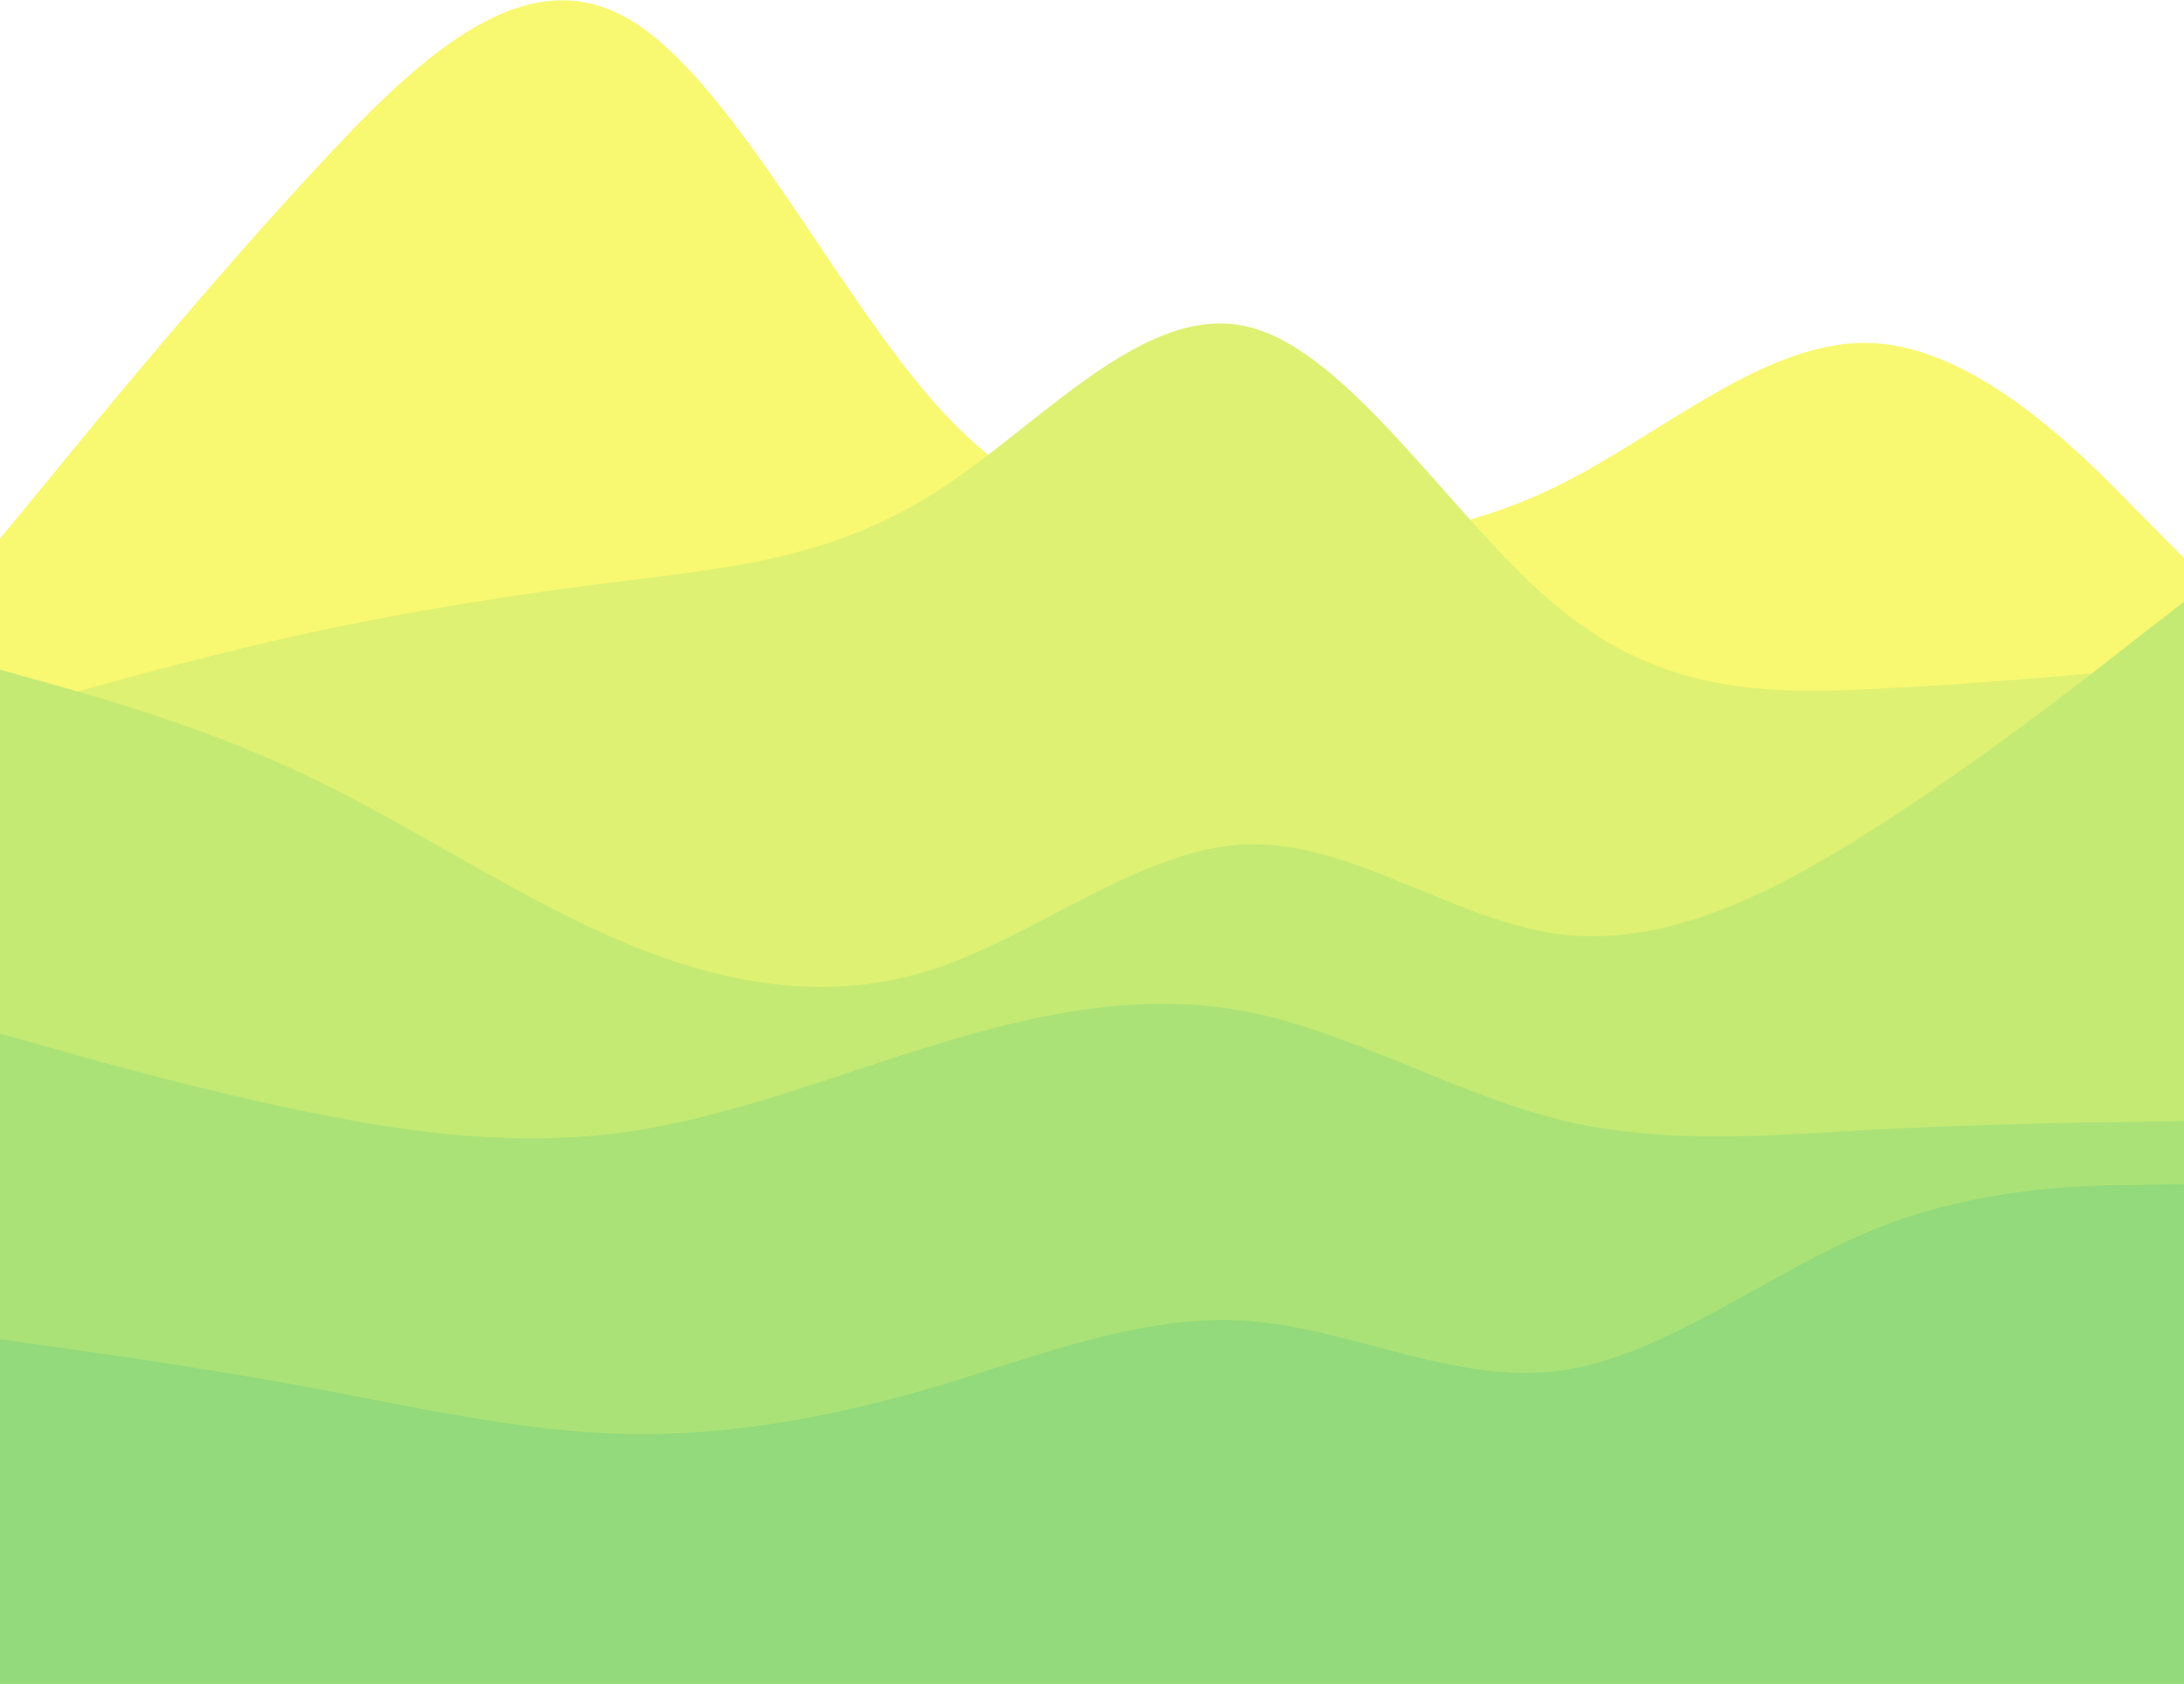
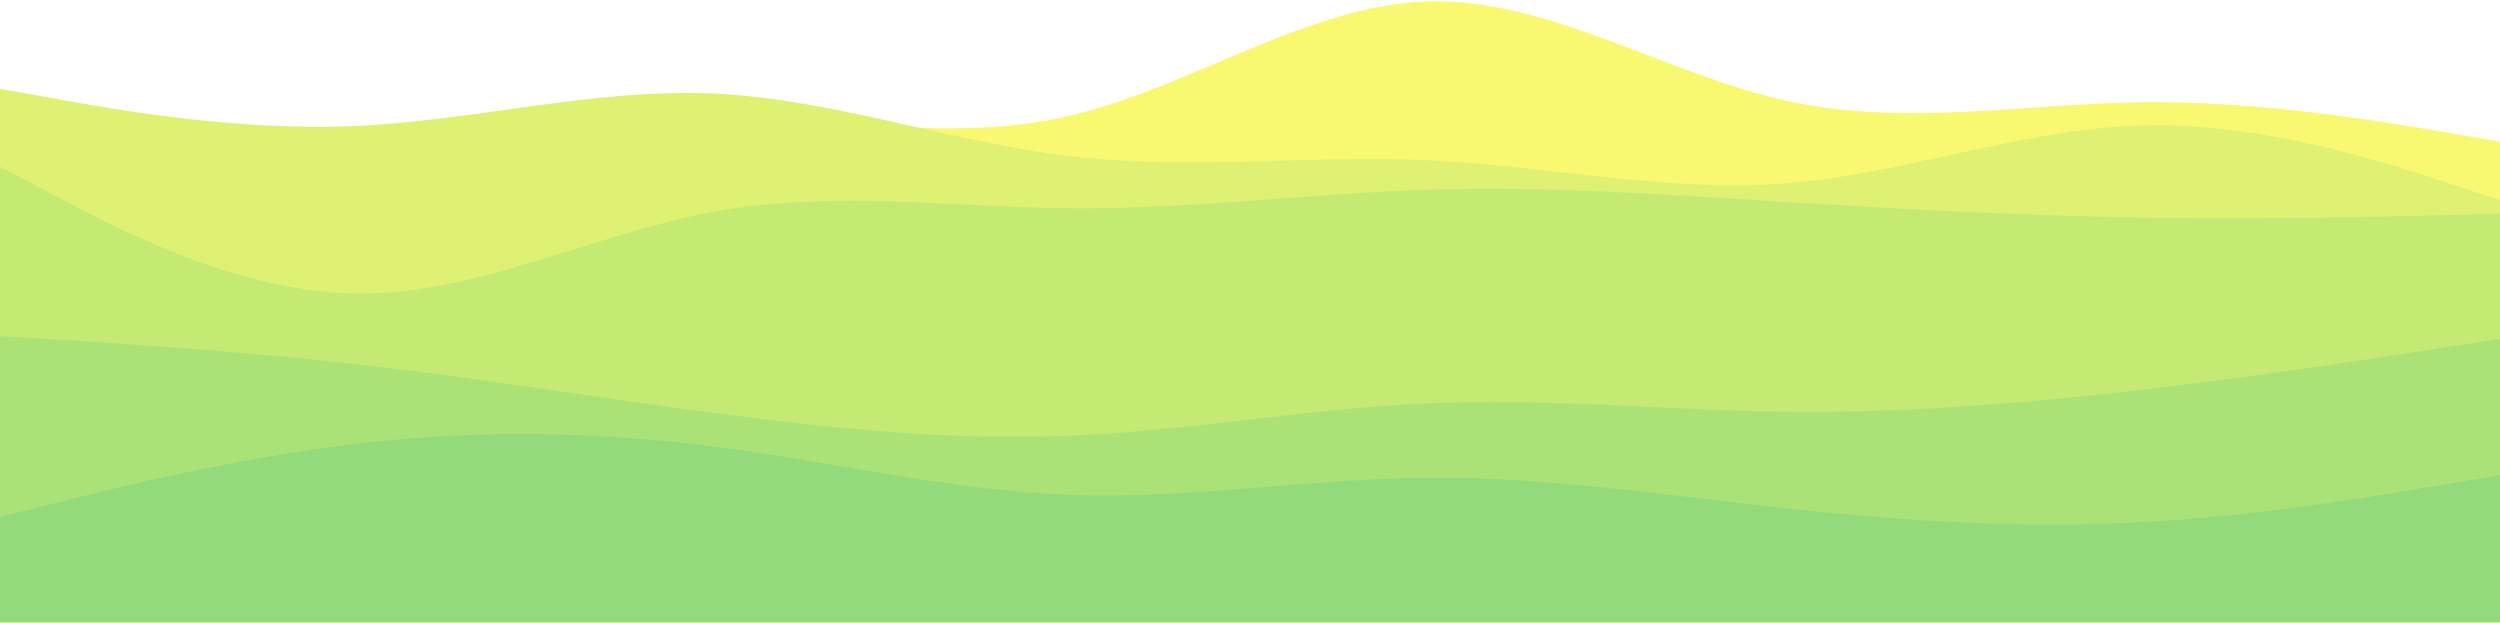
- <svg xmlns="http://www.w3.org/2000/svg" width="450" height="347" viewBox="0 0 450 347" fill="none">
-   <path d="M0 111L10.7 98C21.3 85 42.7 59 64.2 35.7C85.7 12.3 107.3 -8.3 128.8 3.5C150.3 15.3 171.7 59.7 193 83.5C214.3 107.3 235.7 110.7 257 111.5C278.3 112.3 299.7 110.7 321.2 100C342.7 89.3 364.3 69.7 385.8 70.7C407.3 71.7 428.7 93.3 439.3 104.2L450 115V347H439.3C428.7 347 407.3 347 385.8 347C364.3 347 342.7 347 321.2 347C299.7 347 278.3 347 257 347C235.7 347 214.3 347 193 347C171.7 347 150.3 347 128.8 347C107.3 347 85.7 347 64.2 347C42.7 347 21.3 347 10.7 347H0V111Z" fill="#F9F871" />
-   <path d="M0 147L10.7 144C21.3 141 42.7 135 64.2 130.3C85.7 125.7 107.3 122.3 128.8 119.7C150.3 117 171.7 115 193 101.3C214.3 87.7 235.7 62.3 257 67.3C278.3 72.3 299.7 107.7 321.2 125.3C342.7 143 364.3 143 385.8 142C407.3 141 428.7 139 439.3 138L450 137V347H439.3C428.7 347 407.3 347 385.8 347C364.3 347 342.7 347 321.2 347C299.7 347 278.3 347 257 347C235.7 347 214.3 347 193 347C171.7 347 150.3 347 128.8 347C107.3 347 85.7 347 64.2 347C42.7 347 21.3 347 10.7 347H0V147Z" fill="#DEF172" />
-   <path d="M0 138L10.7 141C21.3 144 42.7 150 64.2 160.3C85.7 170.7 107.3 185.3 128.8 194.3C150.3 203.3 171.7 206.7 193 199.5C214.3 192.3 235.7 174.7 257 174C278.3 173.3 299.7 189.7 321.2 192.5C342.7 195.3 364.3 184.7 385.8 171C407.3 157.3 428.7 140.7 439.3 132.3L450 124V347H439.3C428.7 347 407.3 347 385.8 347C364.3 347 342.7 347 321.2 347C299.7 347 278.3 347 257 347C235.7 347 214.3 347 193 347C171.7 347 150.3 347 128.8 347C107.3 347 85.7 347 64.2 347C42.7 347 21.3 347 10.7 347H0V138Z" fill="#C4EA74" />
-   <path d="M0 213L10.7 216C21.3 219 42.7 225 64.2 229.3C85.7 233.7 107.3 236.3 128.8 233.3C150.3 230.3 171.7 221.7 193 215.2C214.3 208.7 235.7 204.3 257 208.5C278.3 212.7 299.7 225.3 321.2 230.7C342.7 236 364.3 234 385.8 232.8C407.3 231.7 428.7 231.3 439.3 231.2L450 231V347H439.3C428.7 347 407.3 347 385.8 347C364.3 347 342.7 347 321.2 347C299.7 347 278.3 347 257 347C235.7 347 214.3 347 193 347C171.7 347 150.3 347 128.8 347C107.3 347 85.7 347 64.2 347C42.7 347 21.3 347 10.7 347H0V213Z" fill="#ABE277" />
-   <path d="M0 276L10.7 277.5C21.3 279 42.7 282 64.2 286C85.7 290 107.3 295 128.8 295.5C150.3 296 171.7 292 193 285.7C214.3 279.3 235.7 270.7 257 272.2C278.3 273.7 299.7 285.3 321.2 282.5C342.7 279.7 364.3 262.3 385.8 253.5C407.3 244.7 428.7 244.3 439.3 244.2L450 244V347H439.3C428.7 347 407.3 347 385.8 347C364.3 347 342.7 347 321.2 347C299.7 347 278.3 347 257 347C235.7 347 214.3 347 193 347C171.7 347 150.3 347 128.8 347C107.3 347 85.7 347 64.2 347C42.7 347 21.3 347 10.7 347H0V276Z" fill="#92DA7B" />
+ <svg xmlns="http://www.w3.org/2000/svg" width="900" height="224" viewBox="0 0 900 224" fill="none">
+   <path d="M0 65L21.5 63.5C43 62 86 59 128.8 53.7C171.7 48.3 214.3 40.7 257.2 41.5C300 42.3 343 51.7 385.8 41.5C428.7 31.3 471.3 1.7 514.2 0.5C557 -0.7 600 26.7 642.8 36.2C685.7 45.7 728.3 37.3 771.2 36.8C814 36.3 857 43.7 878.5 47.3L900 51V224H878.5C857 224 814 224 771.2 224C728.3 224 685.7 224 642.8 224C600 224 557 224 514.2 224C471.3 224 428.7 224 385.8 224C343 224 300 224 257.2 224C214.3 224 171.7 224 128.8 224C86 224 43 224 21.5 224H0V65Z" fill="#F9F871" />
+   <path d="M0 32L21.5 35.8C43 39.7 86 47.3 128.8 45.3C171.7 43.3 214.3 31.7 257.2 33.7C300 35.7 343 51.3 385.8 56.3C428.7 61.3 471.3 55.7 514.2 57.7C557 59.7 600 69.3 642.8 66C685.7 62.7 728.3 46.3 771.2 45.2C814 44 857 58 878.5 65L900 72V224H878.5C857 224 814 224 771.2 224C728.3 224 685.7 224 642.8 224C600 224 557 224 514.2 224C471.3 224 428.7 224 385.8 224C343 224 300 224 257.2 224C214.3 224 171.7 224 128.8 224C86 224 43 224 21.5 224H0V32Z" fill="#DEF172" />
+   <path d="M0 60L21.5 71.3C43 82.7 86 105.3 128.8 105.7C171.7 106 214.3 84 257.2 76.2C300 68.3 343 74.7 385.8 75C428.7 75.3 471.3 69.7 514.2 68.3C557 67 600 70 642.8 72.7C685.7 75.3 728.3 77.7 771.2 78.3C814 79 857 78 878.5 77.5L900 77V224H878.5C857 224 814 224 771.2 224C728.3 224 685.7 224 642.8 224C600 224 557 224 514.2 224C471.3 224 428.7 224 385.8 224C343 224 300 224 257.2 224C214.3 224 171.7 224 128.8 224C86 224 43 224 21.5 224H0V60Z" fill="#C4EA74" />
+   <path d="M0 121L21.5 122.3C43 123.7 86 126.3 128.8 131.2C171.7 136 214.3 143 257.2 148.7C300 154.3 343 158.7 385.8 156.8C428.7 155 471.3 147 514.2 145.2C557 143.3 600 147.7 642.8 148.2C685.7 148.7 728.3 145.3 771.2 140.3C814 135.3 857 128.7 878.5 125.3L900 122V224H878.5C857 224 814 224 771.2 224C728.3 224 685.7 224 642.8 224C600 224 557 224 514.2 224C471.3 224 428.7 224 385.8 224C343 224 300 224 257.2 224C214.3 224 171.7 224 128.8 224C86 224 43 224 21.5 224H0V121Z" fill="#ABE277" />
+   <path d="M0 186L21.5 180.7C43 175.3 86 164.7 128.8 159.7C171.7 154.7 214.3 155.3 257.2 160.8C300 166.3 343 176.7 385.8 178.2C428.7 179.7 471.3 172.3 514.2 172C557 171.7 600 178.3 642.8 183C685.7 187.7 728.3 190.3 771.2 188C814 185.7 857 178.3 878.5 174.7L900 171V224H878.5C857 224 814 224 771.2 224C728.3 224 685.7 224 642.8 224C600 224 557 224 514.2 224C471.3 224 428.7 224 385.8 224C343 224 300 224 257.2 224C214.3 224 171.7 224 128.8 224C86 224 43 224 21.5 224H0V186Z" fill="#92DA7B" />
</svg>
